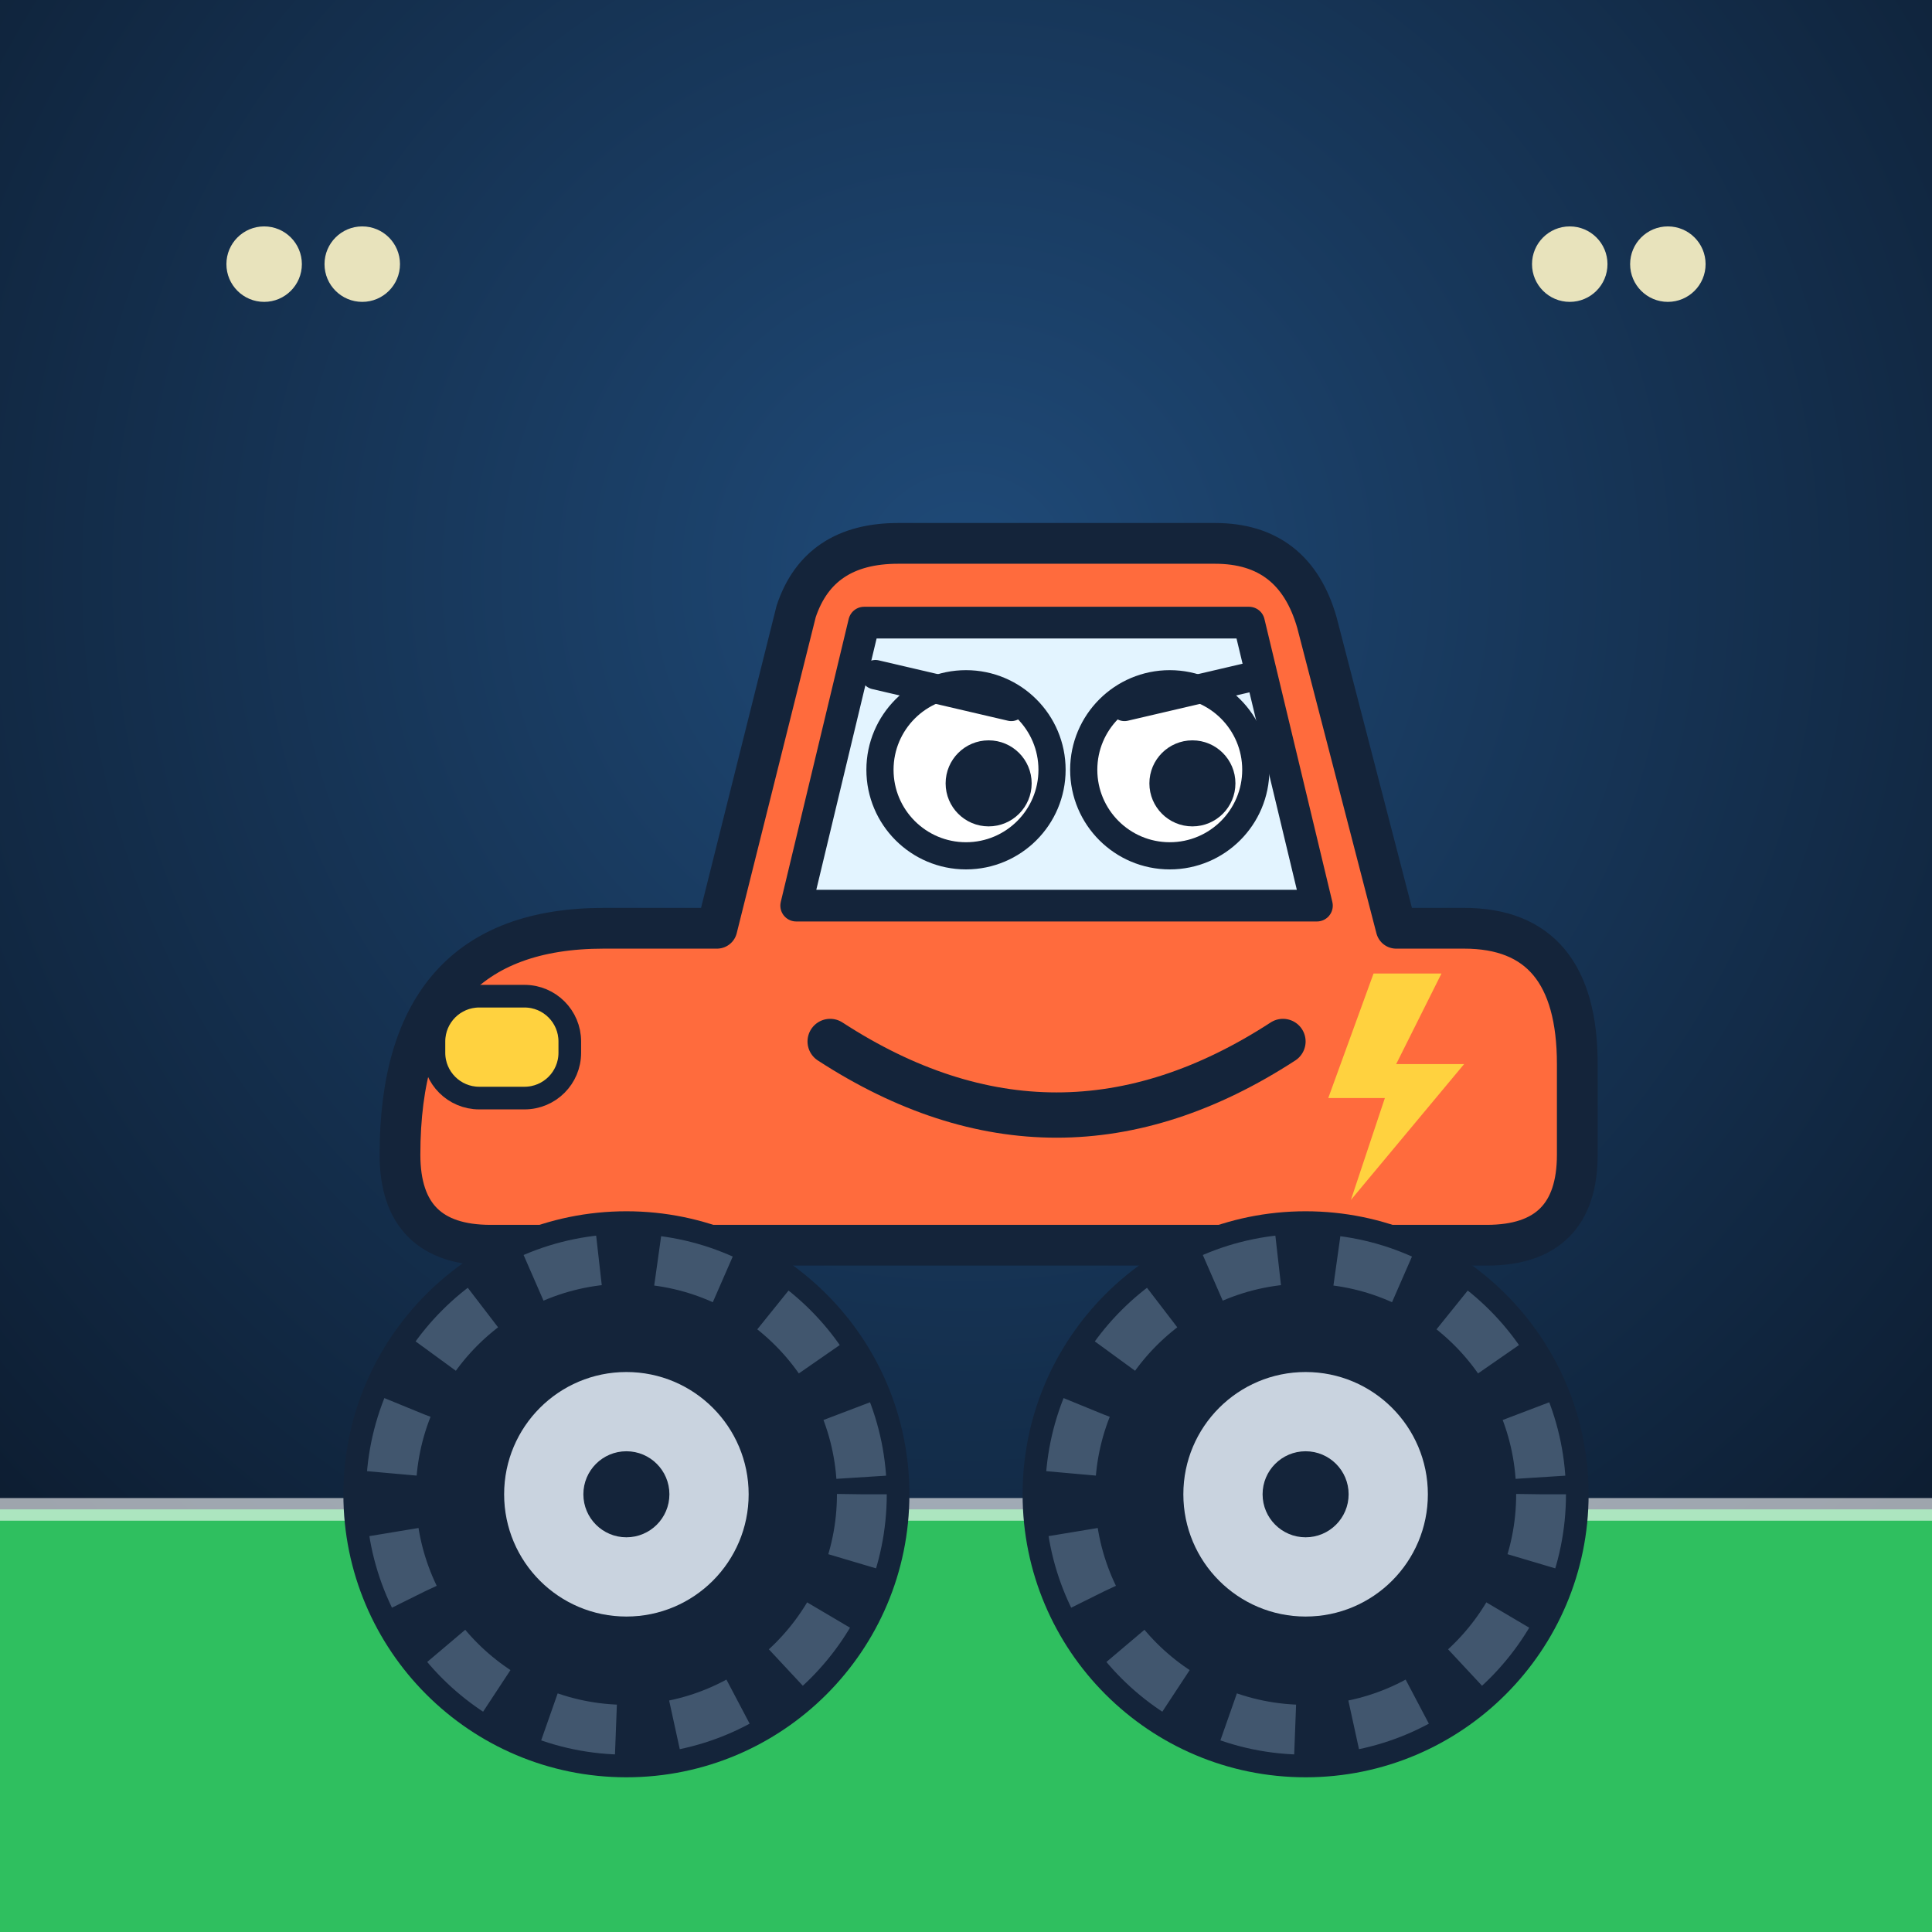
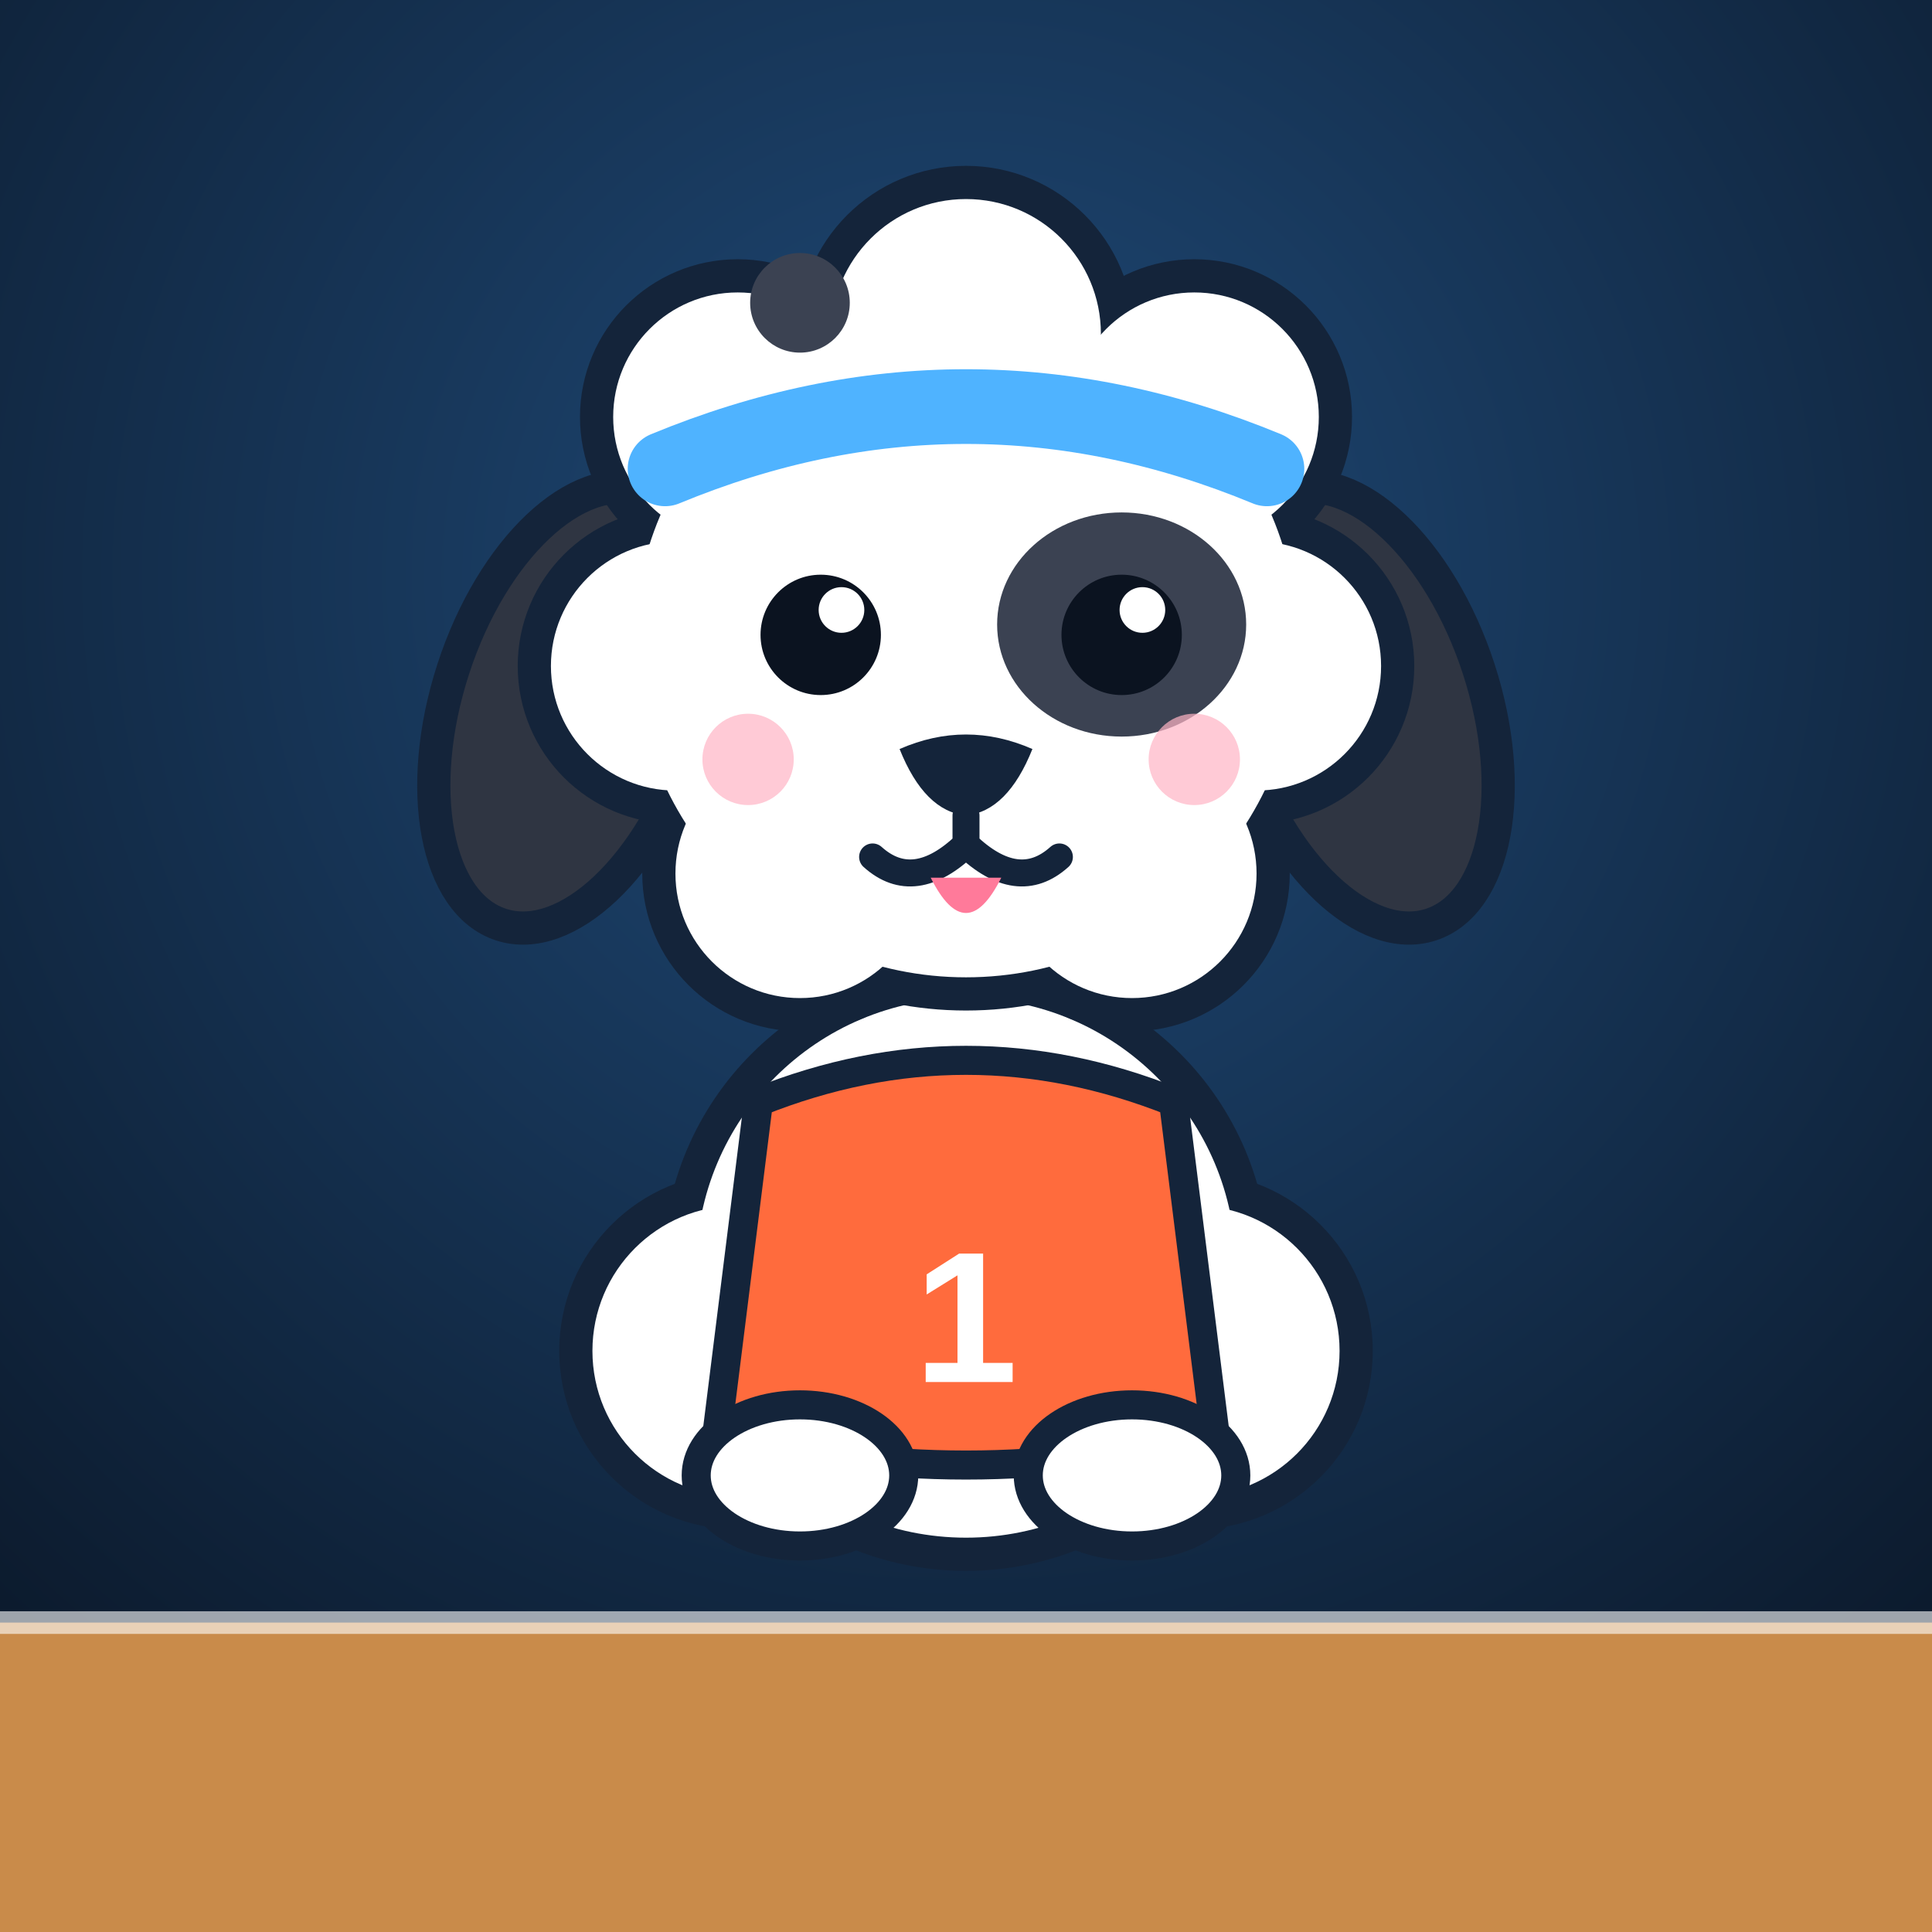
<svg xmlns="http://www.w3.org/2000/svg" viewBox="0 0 512 512">
  <defs>
    <radialGradient id="g" cx="50%" cy="30%" r="80%">
      <stop offset="0" stop-color="#1f4a78" />
      <stop offset="1" stop-color="#0a1626" />
    </radialGradient>
  </defs>
  <rect width="512" height="512" fill="url(#g)" />
-   <rect y="400" width="512" height="112" fill="#2fbf5f" />
-   <path d="M0 400 H512" stroke="#fff" stroke-width="6" opacity=".6" />
-   <g fill="#fff6c8" opacity=".9">
-     <circle cx="70" cy="70" r="10" />
-     <circle cx="96" cy="70" r="10" />
-     <circle cx="416" cy="70" r="10" />
-     <circle cx="442" cy="70" r="10" />
-   </g>
-   <g transform="translate(76 66) scale(6)">
-     <path d="M16 46 L22 38 M44 46 L38 38" stroke="#14243a" stroke-width="3.2" stroke-linecap="round" />
-     <path d="M5 40 Q5 30 14 30 L19 30 L22.5 16 Q23.5 13 27 13 L41 13 Q44.5 13 45.5 16.5 L49 30 L52 30 Q57 30 57 36 L57 40 Q57 44 53 44 L9 44 Q5 44 5 40 Z" fill="#ff6b3d" stroke="#14243a" stroke-width="1.8" stroke-linejoin="round" />
-     <path d="M25.5 16.5 L42.5 16.5 L45.5 29 L22.5 29 Z" fill="#e3f4ff" stroke="#14243a" stroke-width="1.4" stroke-linejoin="round" />
-     <circle cx="30" cy="23" r="3.8" fill="#fff" stroke="#14243a" stroke-width="1.2" />
-     <circle cx="39" cy="23" r="3.8" fill="#fff" stroke="#14243a" stroke-width="1.2" />
-     <circle cx="31" cy="23.6" r="1.9" fill="#14243a" />
-     <circle cx="40" cy="23.6" r="1.9" fill="#14243a" />
-     <path d="M26 18.8 l6 1.4 M43 18.8 l-6 1.4" stroke="#14243a" stroke-width="1.3" stroke-linecap="round" />
-     <path d="M24 35 Q34 41.5 44 35" fill="none" stroke="#14243a" stroke-width="2" stroke-linecap="round" />
-     <rect x="6.5" y="33" width="6" height="4.5" rx="2" fill="#ffd23f" stroke="#14243a" stroke-width="1" />
-     <path d="M48 32 l3 0 l-2 4 l3 0 l-5 6 l1.5 -4.5 l-2.5 0 z" fill="#ffd23f" />
-     <circle cx="15" cy="55" r="12.5" fill="#14243a" />
-     <circle cx="15" cy="55" r="10.4" fill="none" stroke="#41566e" stroke-width="2.2" stroke-dasharray="3 2.6" />
-     <circle cx="15" cy="55" r="5.4" fill="#c9d3df" />
-     <circle cx="15" cy="55" r="1.9" fill="#14243a" />
-     <circle cx="45" cy="55" r="12.5" fill="#14243a" />
-     <circle cx="45" cy="55" r="10.4" fill="none" stroke="#41566e" stroke-width="2.2" stroke-dasharray="3 2.6" />
-     <circle cx="45" cy="55" r="5.4" fill="#c9d3df" />
-     <circle cx="45" cy="55" r="1.9" fill="#14243a" />
+   <rect y="430" width="512" height="82" fill="#c98b4a" />
+   <path d="M0 430 H512" stroke="#fff" stroke-width="6" opacity=".6" />
+   <g transform="translate(91 28) scale(5.5)">
+     <g stroke="#14243a" stroke-width="3.2">
+       <circle cx="30" cy="56" r="13" />
+       <circle cx="19" cy="60" r="7" />
+       <circle cx="41" cy="60" r="7" />
+     </g>
+     <g fill="#fff">
+       <circle cx="30" cy="56" r="13" />
+       <circle cx="19" cy="60" r="7" />
+       <circle cx="41" cy="60" r="7" />
+     </g>
+     <path d="M20 48 Q30 44 40 48 L42 64 Q30 67 18 64 Z" fill="#ff6b3d" stroke="#14243a" stroke-width="1.4" />
+     <text x="30" y="61.5" text-anchor="middle" font-family="Arial Black,Arial,sans-serif" font-weight="900" font-size="9" fill="#fff">1</text>
+     <ellipse cx="22" cy="66" rx="5" ry="3.4" fill="#fff" stroke="#14243a" stroke-width="1.4" />
+     <ellipse cx="38" cy="66" rx="5" ry="3.4" fill="#fff" stroke="#14243a" stroke-width="1.4" />
+     <ellipse cx="11" cy="29" rx="6" ry="11" transform="rotate(18 11 29)" fill="#2f3542" stroke="#14243a" stroke-width="1.6" />
+     <ellipse cx="49" cy="29" rx="6" ry="11" transform="rotate(-18 49 29)" fill="#2f3542" stroke="#14243a" stroke-width="1.6" />
+     <g stroke="#14243a" stroke-width="3.2">
+       <circle cx="30" cy="26" r="16" />
+       <circle cx="19" cy="15" r="6" />
+       <circle cx="30" cy="11" r="6.5" />
+       <circle cx="41" cy="15" r="6" />
+       <circle cx="16" cy="27" r="6" />
+       <circle cx="44" cy="27" r="6" />
+       <circle cx="22" cy="37" r="6" />
+       <circle cx="38" cy="37" r="6" />
+     </g>
+     <g fill="#fff">
+       <circle cx="30" cy="26" r="16" />
+       <circle cx="19" cy="15" r="6" />
+       <circle cx="30" cy="11" r="6.5" />
+       <circle cx="41" cy="15" r="6" />
+       <circle cx="16" cy="27" r="6" />
+       <circle cx="44" cy="27" r="6" />
+       <circle cx="22" cy="37" r="6" />
+       <circle cx="38" cy="37" r="6" />
+     </g>
+     <path d="M15.5 17.5 Q30 11.5 44.5 17.5" fill="none" stroke="#4fb3ff" stroke-width="3.6" stroke-linecap="round" />
+     <ellipse cx="37.5" cy="25" rx="6" ry="5.4" fill="#3b4252" />
+     <circle cx="22" cy="9.5" r="2.4" fill="#3b4252" />
+     <circle cx="23" cy="25.5" r="2.9" fill="#0b1320" />
+     <circle cx="37.5" cy="25.5" r="2.9" fill="#0b1320" />
+     <circle cx="24" cy="24.3" r="1.1" fill="#fff" />
+     <circle cx="38.5" cy="24.3" r="1.1" fill="#fff" />
+     <path d="M26.8 31 Q30 29.6 33.2 31 Q32 34 30 34.2 Q28 34 26.8 31 Z" fill="#14243a" />
+     <path d="M30 34.2 V35.6 M30 35.6 Q27.5 38 25.5 36.2 M30 35.6 Q32.5 38 34.5 36.2" fill="none" stroke="#14243a" stroke-width="1.3" stroke-linecap="round" />
+     <path d="M28.3 37.2 Q30 40.6 31.7 37.2 Z" fill="#ff7a9a" />
+     <circle cx="19.5" cy="31.5" r="2.2" fill="#ffb3c4" opacity=".7" />
+     <circle cx="41" cy="31.5" r="2.2" fill="#ffb3c4" opacity=".7" />
  </g>
</svg>
